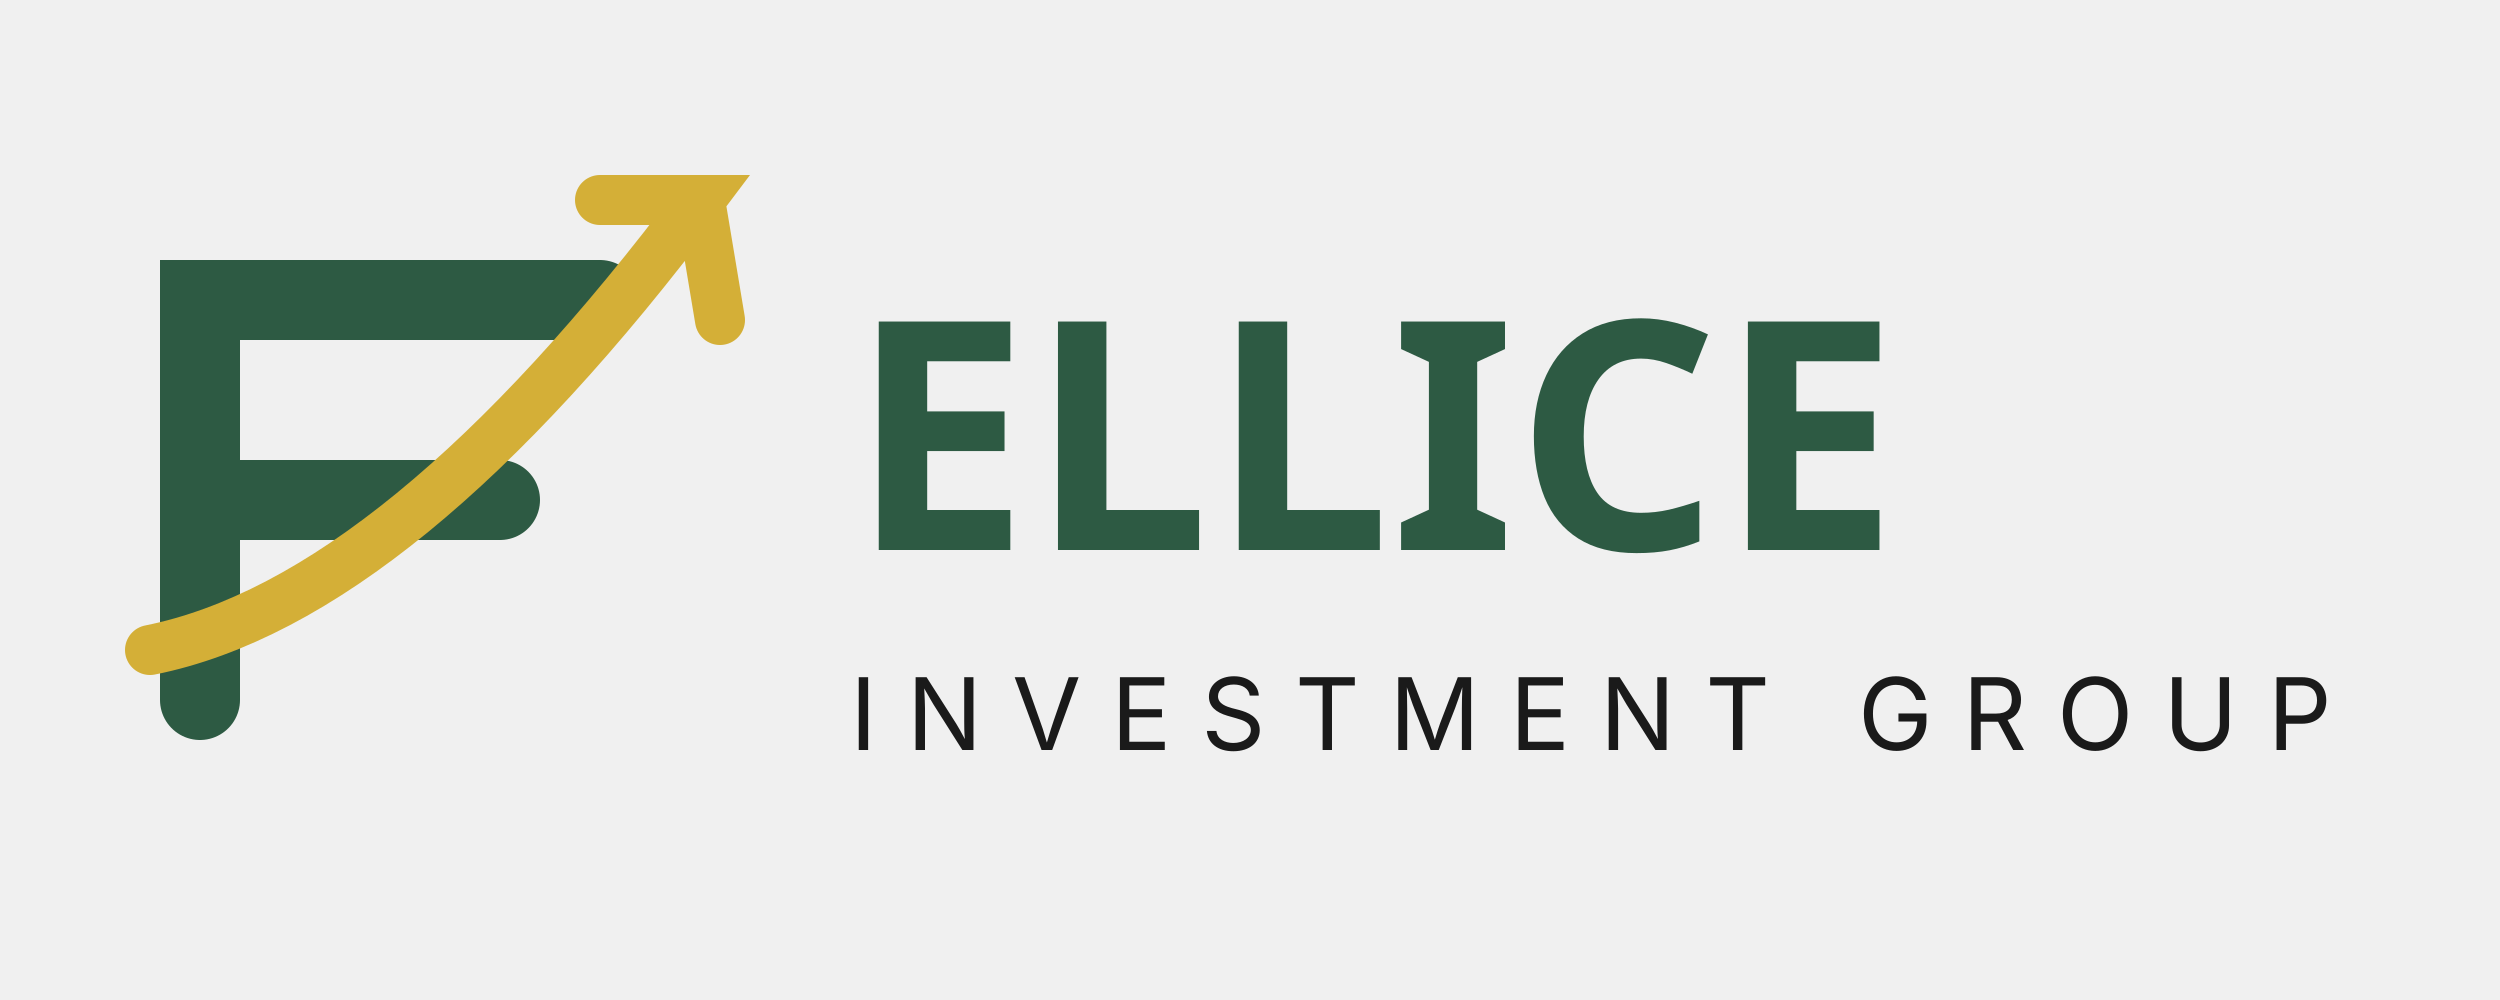
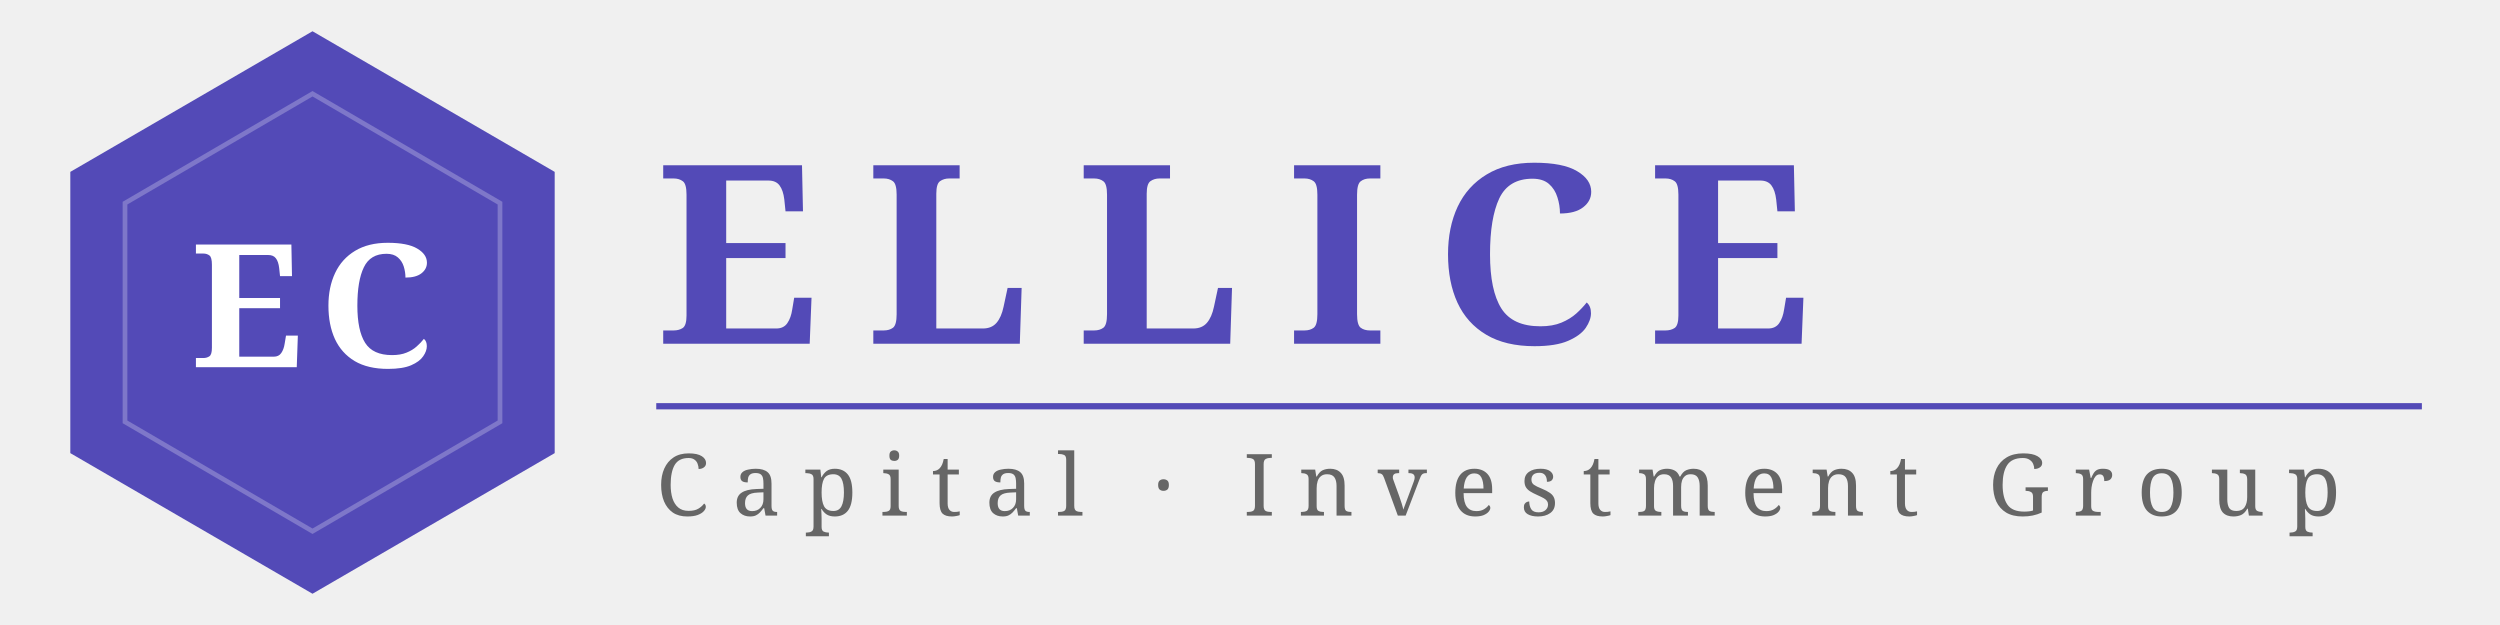
- <svg xmlns="http://www.w3.org/2000/svg" width="250" height="100" viewBox="0 0 250 100">
-   <path d="M20 70 V30 H60 M20 50 H50" stroke="#2D5A43" stroke-width="8" fill="none" stroke-linecap="round" />
-   <path d="M15 65 Q40 60 70 20 L60 20 M70 20 L72 32" stroke="#D4AF37" stroke-width="5" fill="none" stroke-linecap="round" />
-   <text x="85" y="55" font-family="Montserrat, sans-serif" font-weight="700" font-size="32" fill="#2D5A43">ELLICE</text>
-   <text x="85" y="75" font-family="Inter, sans-serif" font-size="10" letter-spacing="3" fill="#1A1A1A">INVESTMENT GROUP</text>
+ <svg xmlns="http://www.w3.org/2000/svg" viewBox="0 0 320 80" width="220" height="55" aria-label="Ellice Investment Group">
+   <g transform="translate(40,40)">
+     <polygon points="0,-36 31,-18 31,18 0,36 -31,18 -31,-18" fill="#534AB7" />
+     <polygon points="0,-28 24,-14 24,14 0,28 -24,14 -24,-14" fill="none" stroke="white" stroke-width="0.6" opacity="0.25" />
+     <text x="0" y="7" text-anchor="middle" font-family="Georgia, serif" font-size="22" font-weight="700" fill="white" letter-spacing="2">EC</text>
+   </g>
+   <text x="84" y="44" font-family="Georgia, serif" font-size="32" font-weight="700" letter-spacing="6" fill="#534AB7">ELLICE</text>
+   <line x1="84" y1="52" x2="310" y2="52" stroke="#534AB7" stroke-width="0.8" />
+   <text x="84" y="66" font-family="Georgia, serif" font-size="11" font-weight="400" letter-spacing="3" fill="#666666">Capital  ·  Investment Group</text>
</svg>
